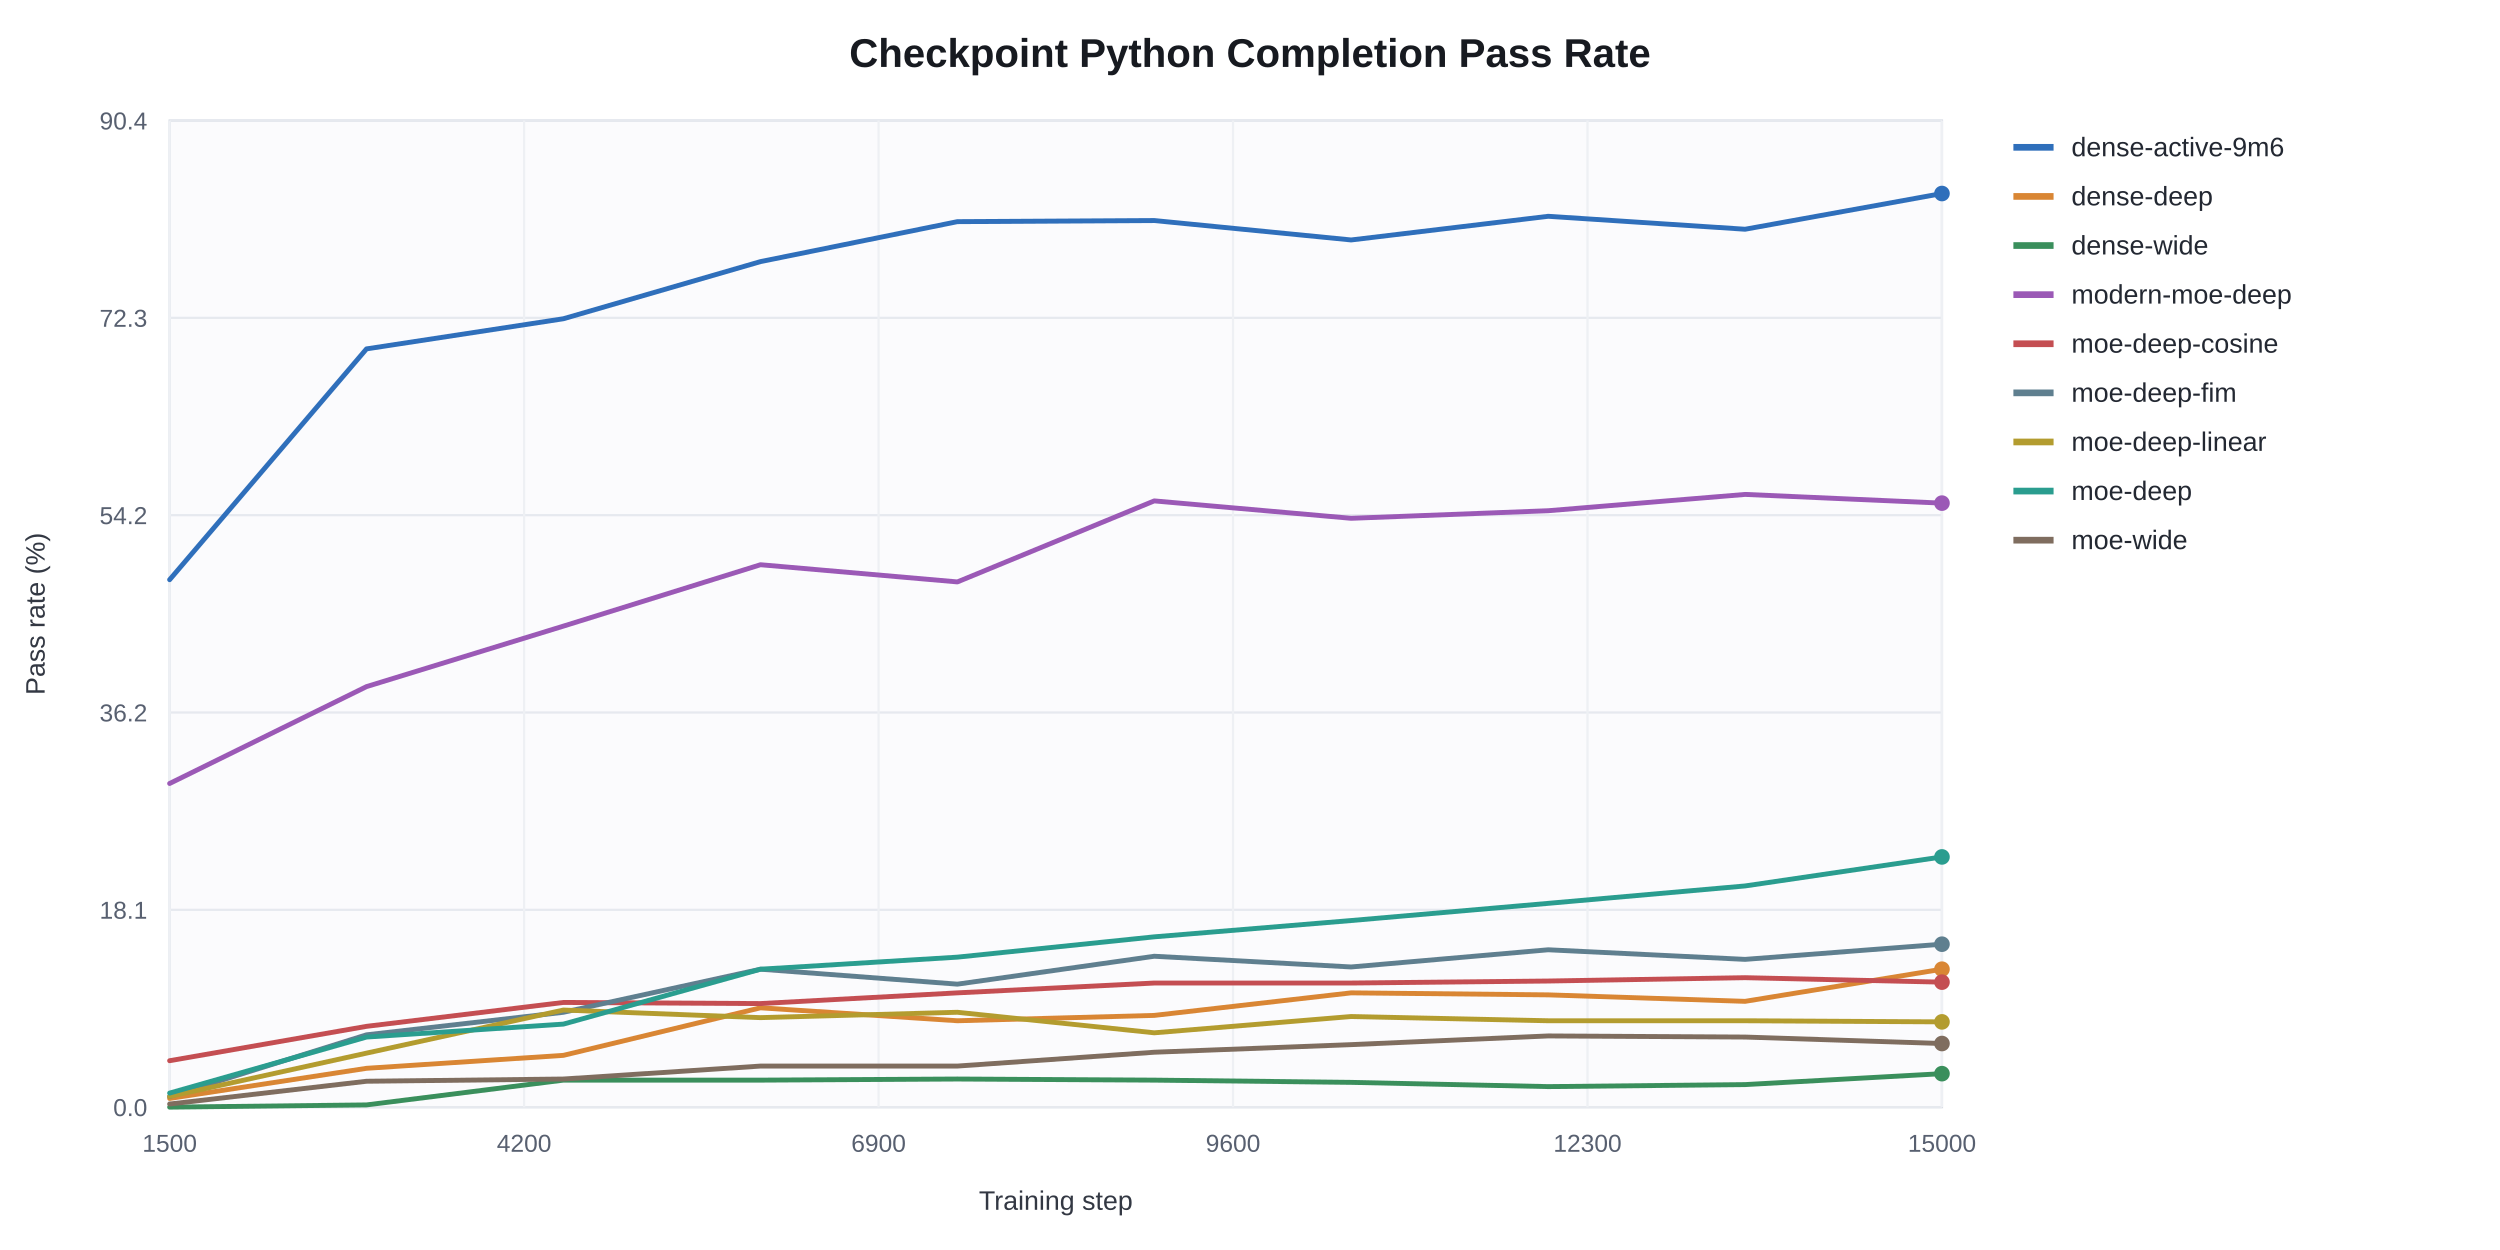
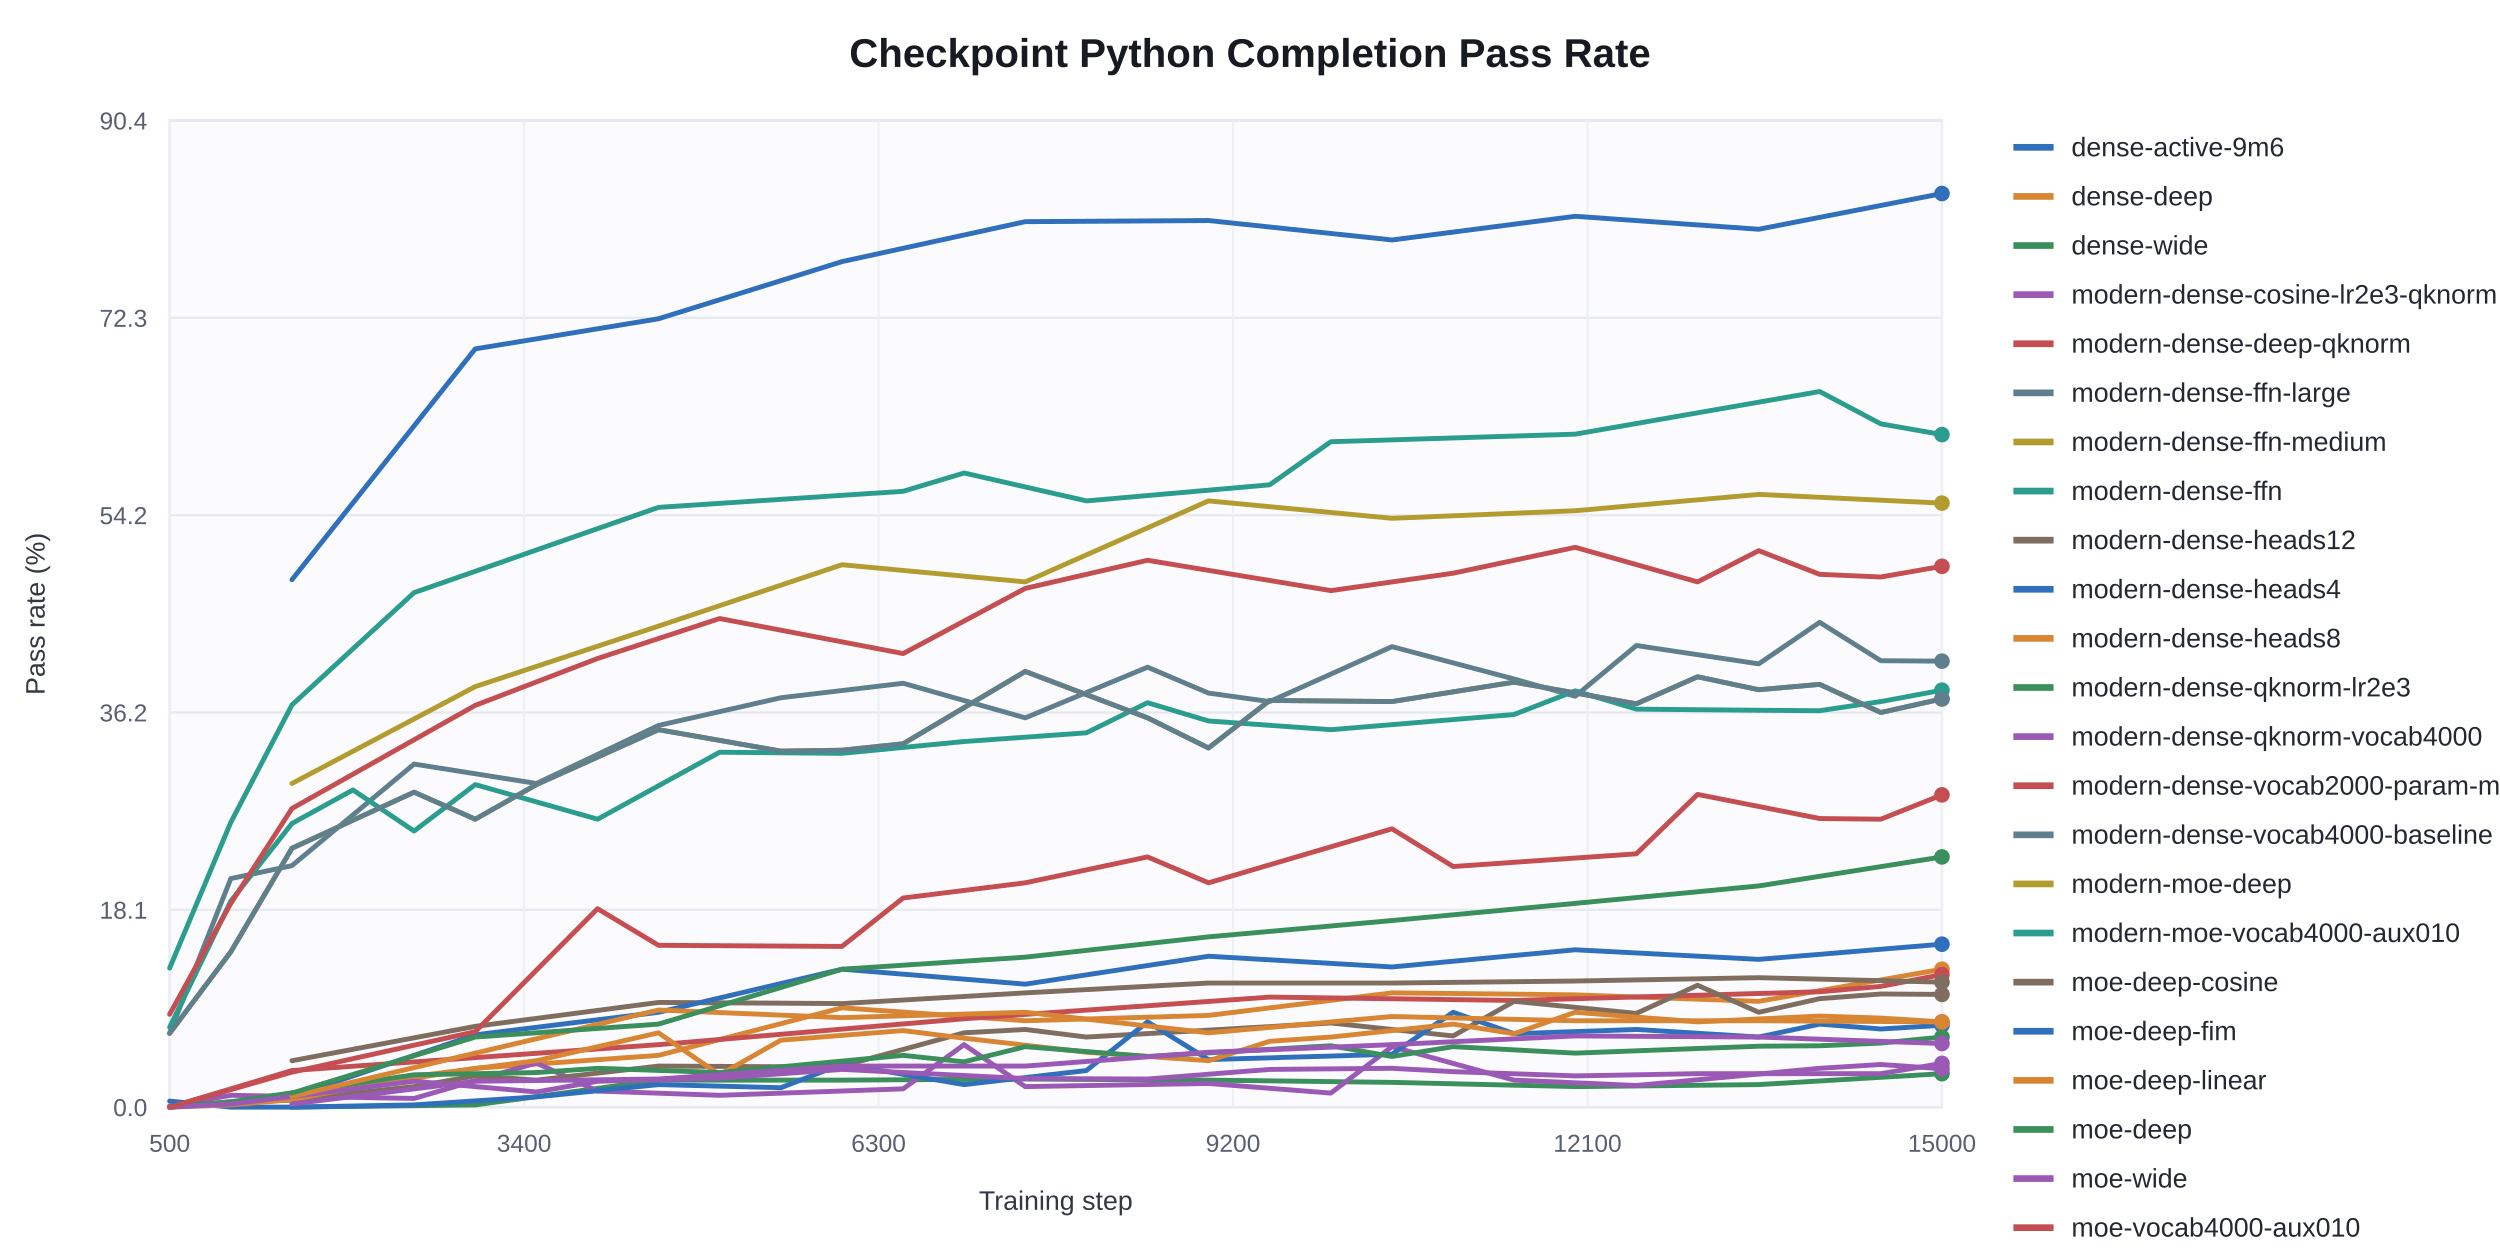
<svg xmlns="http://www.w3.org/2000/svg" width="1120" height="560" viewBox="0 0 1120 560" role="img">
  <style>
.title { font: 700 18px Arial, sans-serif; fill: #171a20; }
.axis-label { font: 12px Arial, sans-serif; fill: #333843; }
.tick { font: 11px Arial, sans-serif; fill: #586070; }
.legend { font: 12px Arial, sans-serif; fill: #232832; }
.point-label { font: 10px Arial, sans-serif; fill: #20242c; }
.x-label { font: 10px Arial, sans-serif; fill: #20242c; }
</style>
  <rect x="0" y="0" width="1120" height="560" fill="#ffffff" />
  <text x="560.0" y="30" text-anchor="middle" class="title">Checkpoint Python Completion Pass Rate</text>
  <rect x="76" y="54" width="794" height="442" fill="#fbfbfd" stroke="#d5d9e2" />
  <text x="473.0" y="542" text-anchor="middle" class="axis-label">Training step</text>
  <text x="20" y="275.0" text-anchor="middle" class="axis-label" transform="rotate(-90 20 275.0)">Pass rate (%)</text>
  <line x1="76" y1="496.0" x2="870" y2="496.0" stroke="#e6e9ef" stroke-width="1" />
  <text x="66" y="500.0" text-anchor="end" class="tick">0.0</text>
  <line x1="76" y1="407.6" x2="870" y2="407.6" stroke="#e6e9ef" stroke-width="1" />
  <text x="66" y="411.6" text-anchor="end" class="tick">18.1</text>
  <line x1="76" y1="319.2" x2="870" y2="319.2" stroke="#e6e9ef" stroke-width="1" />
  <text x="66" y="323.2" text-anchor="end" class="tick">36.2</text>
  <line x1="76" y1="230.8" x2="870" y2="230.8" stroke="#e6e9ef" stroke-width="1" />
  <text x="66" y="234.8" text-anchor="end" class="tick">54.2</text>
  <line x1="76" y1="142.4" x2="870" y2="142.4" stroke="#e6e9ef" stroke-width="1" />
  <text x="66" y="146.4" text-anchor="end" class="tick">72.3</text>
  <line x1="76" y1="54.0" x2="870" y2="54.0" stroke="#e6e9ef" stroke-width="1" />
  <text x="66" y="58.0" text-anchor="end" class="tick">90.4</text>
  <line x1="76.0" y1="54" x2="76.0" y2="496" stroke="#eef0f4" stroke-width="1" />
-   <text x="76.0" y="516" text-anchor="middle" class="tick">1500</text>
+   <text x="76.0" y="516" text-anchor="middle" class="tick">500</text>
  <line x1="234.8" y1="54" x2="234.8" y2="496" stroke="#eef0f4" stroke-width="1" />
-   <text x="234.8" y="516" text-anchor="middle" class="tick">4200</text>
+   <text x="234.8" y="516" text-anchor="middle" class="tick">3400</text>
  <line x1="393.6" y1="54" x2="393.6" y2="496" stroke="#eef0f4" stroke-width="1" />
-   <text x="393.6" y="516" text-anchor="middle" class="tick">6900</text>
+   <text x="393.6" y="516" text-anchor="middle" class="tick">6300</text>
  <line x1="552.4" y1="54" x2="552.4" y2="496" stroke="#eef0f4" stroke-width="1" />
-   <text x="552.4" y="516" text-anchor="middle" class="tick">9600</text>
+   <text x="552.4" y="516" text-anchor="middle" class="tick">9200</text>
  <line x1="711.2" y1="54" x2="711.2" y2="496" stroke="#eef0f4" stroke-width="1" />
-   <text x="711.2" y="516" text-anchor="middle" class="tick">12300</text>
+   <text x="711.2" y="516" text-anchor="middle" class="tick">12100</text>
  <line x1="870.0" y1="54" x2="870.0" y2="496" stroke="#eef0f4" stroke-width="1" />
  <text x="870.0" y="516" text-anchor="middle" class="tick">15000</text>
-   <polyline points="76.0,259.7 164.2,156.3 252.4,142.8 340.7,117.2 428.9,99.3 517.1,98.8 605.3,107.5 693.6,96.9 781.8,102.7 870.0,86.7" fill="none" stroke="#2f6fbb" stroke-width="2.2" stroke-linejoin="round" stroke-linecap="round" />
+   <polyline points="130.8,259.7 212.9,156.3 295.0,142.8 377.2,117.2 459.3,99.3 541.4,98.8 623.6,107.5 705.7,96.9 787.9,102.7 870.0,86.7" fill="none" stroke="#2f6fbb" stroke-width="2.2" stroke-linejoin="round" stroke-linecap="round" />
  <circle cx="870.0" cy="86.7" r="3.5" fill="#2f6fbb" />
  <line x1="902" y1="66" x2="920" y2="66" stroke="#2f6fbb" stroke-width="3" />
  <text x="928" y="70" class="legend">dense-active-9m6</text>
-   <polyline points="76.0,492.1 164.2,478.6 252.4,472.8 340.7,451.5 428.9,457.3 517.1,454.9 605.3,444.8 693.6,445.7 781.8,448.6 870.0,434.2" fill="none" stroke="#d98634" stroke-width="2.2" stroke-linejoin="round" stroke-linecap="round" />
+   <polyline points="130.8,492.1 212.9,478.6 295.0,472.8 377.2,451.5 459.3,457.3 541.4,454.9 623.6,444.8 705.7,445.7 787.9,448.6 870.0,434.2" fill="none" stroke="#d98634" stroke-width="2.2" stroke-linejoin="round" stroke-linecap="round" />
  <circle cx="870.0" cy="434.2" r="3.5" fill="#d98634" />
  <line x1="902" y1="88" x2="920" y2="88" stroke="#d98634" stroke-width="3" />
  <text x="928" y="92" class="legend">dense-deep</text>
-   <polyline points="76.0,496.0 164.2,495.0 252.4,483.9 340.7,483.9 428.9,483.4 517.1,483.9 605.3,484.9 693.6,486.8 781.8,485.9 870.0,481.0" fill="none" stroke="#3a8f5c" stroke-width="2.2" stroke-linejoin="round" stroke-linecap="round" />
+   <polyline points="130.8,496.0 212.9,495.0 295.0,483.9 377.2,483.9 459.3,483.4 541.4,483.9 623.6,484.9 705.7,486.8 787.9,485.9 870.0,481.0" fill="none" stroke="#3a8f5c" stroke-width="2.2" stroke-linejoin="round" stroke-linecap="round" />
  <circle cx="870.0" cy="481.0" r="3.5" fill="#3a8f5c" />
  <line x1="902" y1="110" x2="920" y2="110" stroke="#3a8f5c" stroke-width="3" />
  <text x="928" y="114" class="legend">dense-wide</text>
-   <polyline points="76.0,351.0 164.2,307.6 252.4,280.5 340.7,253.0 428.9,260.7 517.1,224.4 605.3,232.2 693.6,228.8 781.8,221.5 870.0,225.4" fill="none" stroke="#9b59b6" stroke-width="2.2" stroke-linejoin="round" stroke-linecap="round" />
-   <circle cx="870.0" cy="225.4" r="3.5" fill="#9b59b6" />
+   <polyline points="76.0,495.5 103.4,490.7 185.5,492.1 240.3,476.2 267.7,488.8 322.4,490.7 404.6,487.8 431.9,468.0 459.3,486.8 541.4,485.4 596.2,489.7 623.6,468.9 678.3,483.9 733.1,486.3 815.2,478.6 842.6,476.9 870.0,478.8" fill="none" stroke="#9b59b6" stroke-width="2.2" stroke-linejoin="round" stroke-linecap="round" />
+   <circle cx="870.0" cy="478.8" r="3.5" fill="#9b59b6" />
  <line x1="902" y1="132" x2="920" y2="132" stroke="#9b59b6" stroke-width="3" />
-   <text x="928" y="136" class="legend">modern-moe-deep</text>
-   <polyline points="76.0,475.2 164.2,459.8 252.4,449.1 340.7,449.6 428.9,444.8 517.1,440.4 605.3,440.4 693.6,439.5 781.8,438.0 870.0,440.0" fill="none" stroke="#c44e52" stroke-width="2.2" stroke-linejoin="round" stroke-linecap="round" />
-   <circle cx="870.0" cy="440.0" r="3.5" fill="#c44e52" />
+   <text x="928" y="136" class="legend">modern-dense-cosine-lr2e3-qknorm</text>
+   <polyline points="76.0,496.0 130.8,479.6 295.0,468.0 431.9,456.4 568.8,446.7 678.3,448.2 815.2,444.3 842.6,441.9 870.0,436.6" fill="none" stroke="#c44e52" stroke-width="2.2" stroke-linejoin="round" stroke-linecap="round" />
+   <circle cx="870.0" cy="436.6" r="3.5" fill="#c44e52" />
  <line x1="902" y1="154" x2="920" y2="154" stroke="#c44e52" stroke-width="3" />
-   <text x="928" y="158" class="legend">moe-deep-cosine</text>
-   <polyline points="76.0,491.2 164.2,463.6 252.4,453.5 340.7,434.2 428.9,440.9 517.1,428.4 605.3,433.2 693.6,425.5 781.8,429.8 870.0,423.0" fill="none" stroke="#5f7f8f" stroke-width="2.2" stroke-linejoin="round" stroke-linecap="round" />
-   <circle cx="870.0" cy="423.0" r="3.5" fill="#5f7f8f" />
+   <text x="928" y="158" class="legend">modern-dense-deep-qknorm</text>
+   <polyline points="76.0,462.9 103.4,393.6 130.8,387.8 185.5,342.3 240.3,351.0 295.0,325.0 349.8,312.6 404.6,306.1 459.3,321.6 514.1,298.9 541.4,310.5 568.8,314.3 623.6,289.7 678.3,304.2 705.7,311.9 733.1,289.2 787.9,297.4 815.2,278.8 842.6,296.0 870.0,296.2" fill="none" stroke="#5f7f8f" stroke-width="2.2" stroke-linejoin="round" stroke-linecap="round" />
+   <circle cx="870.0" cy="296.2" r="3.5" fill="#5f7f8f" />
  <line x1="902" y1="176" x2="920" y2="176" stroke="#5f7f8f" stroke-width="3" />
-   <text x="928" y="180" class="legend">moe-deep-fim</text>
-   <polyline points="76.0,491.2 164.2,471.8 252.4,452.5 340.7,455.9 428.9,453.5 517.1,462.7 605.3,455.4 693.6,457.3 781.8,457.3 870.0,457.8" fill="none" stroke="#b39c2f" stroke-width="2.2" stroke-linejoin="round" stroke-linecap="round" />
-   <circle cx="870.0" cy="457.8" r="3.5" fill="#b39c2f" />
+   <text x="928" y="180" class="legend">modern-dense-ffn-large</text>
+   <polyline points="76.0,462.9 103.4,426.4 130.8,380.0 185.5,354.9 212.9,367.0 240.3,351.5 295.0,326.9 349.8,336.5 377.2,336.1 404.6,333.2 459.3,300.8 514.1,321.6 541.4,335.1 568.8,313.8 623.6,314.3 678.3,305.6 733.1,315.3 760.5,303.2 787.9,309.0 815.2,306.6 842.6,319.2 870.0,313.1" fill="none" stroke="#b39c2f" stroke-width="2.2" stroke-linejoin="round" stroke-linecap="round" />
+   <circle cx="870.0" cy="313.1" r="3.5" fill="#b39c2f" />
  <line x1="902" y1="198" x2="920" y2="198" stroke="#b39c2f" stroke-width="3" />
-   <text x="928" y="202" class="legend">moe-deep-linear</text>
-   <polyline points="76.0,489.7 164.2,464.6 252.4,458.8 340.7,434.2 428.9,428.8 517.1,419.7 605.3,412.4 693.6,404.7 781.8,396.9 870.0,383.9" fill="none" stroke="#2a9d8f" stroke-width="2.2" stroke-linejoin="round" stroke-linecap="round" />
-   <circle cx="870.0" cy="383.9" r="3.5" fill="#2a9d8f" />
+   <text x="928" y="202" class="legend">modern-dense-ffn-medium</text>
+   <polyline points="76.0,460.2 103.4,403.7 130.8,368.9 158.1,353.9 185.5,372.3 212.9,351.5 267.7,367.0 322.4,337.0 377.2,337.5 431.9,332.2 486.7,328.3 514.1,314.8 541.4,323.0 596.2,326.9 678.3,320.1 705.7,309.5 733.1,317.7 787.9,318.2 815.2,318.4 842.6,314.3 870.0,309.2" fill="none" stroke="#2a9d8f" stroke-width="2.2" stroke-linejoin="round" stroke-linecap="round" />
+   <circle cx="870.0" cy="309.2" r="3.5" fill="#2a9d8f" />
  <line x1="902" y1="220" x2="920" y2="220" stroke="#2a9d8f" stroke-width="3" />
-   <text x="928" y="224" class="legend">moe-deep</text>
-   <polyline points="76.0,494.6 164.2,484.4 252.4,483.4 340.7,477.6 428.9,477.6 517.1,471.4 605.3,468.0 693.6,464.1 781.8,464.6 870.0,467.5" fill="none" stroke="#7f6d5f" stroke-width="2.2" stroke-linejoin="round" stroke-linecap="round" />
-   <circle cx="870.0" cy="467.5" r="3.5" fill="#7f6d5f" />
+   <text x="928" y="224" class="legend">modern-dense-ffn</text>
+   <polyline points="76.0,496.0 103.4,493.6 130.8,492.9 158.1,489.7 185.5,486.8 212.9,482.0 240.3,483.9 295.0,477.6 349.8,477.9 377.2,477.6 431.9,462.7 459.3,461.2 486.7,464.6 541.4,461.5 596.2,458.3 651.0,464.1 678.3,448.6 733.1,454.0 760.5,441.4 787.9,453.5 815.2,447.4 842.6,445.3 870.0,445.5" fill="none" stroke="#7f6d5f" stroke-width="2.2" stroke-linejoin="round" stroke-linecap="round" />
+   <circle cx="870.0" cy="445.5" r="3.5" fill="#7f6d5f" />
  <line x1="902" y1="242" x2="920" y2="242" stroke="#7f6d5f" stroke-width="3" />
-   <text x="928" y="246" class="legend">moe-wide</text>
+   <text x="928" y="246" class="legend">modern-dense-heads12</text>
+   <polyline points="76.0,493.3 103.4,496.0 130.8,496.0 185.5,495.0 240.3,491.4 295.0,485.9 349.8,487.3 377.2,476.7 431.9,485.9 486.7,479.6 514.1,457.8 541.4,474.7 623.6,472.3 651.0,453.5 678.3,463.1 733.1,461.2 787.9,464.6 815.2,458.8 842.6,461.0 870.0,459.3" fill="none" stroke="#2f6fbb" stroke-width="2.2" stroke-linejoin="round" stroke-linecap="round" />
+   <circle cx="870.0" cy="459.3" r="3.5" fill="#2f6fbb" />
+   <line x1="902" y1="264" x2="920" y2="264" stroke="#2f6fbb" stroke-width="3" />
+   <text x="928" y="268" class="legend">modern-dense-heads4</text>
+   <polyline points="76.0,496.0 103.4,495.0 130.8,492.6 185.5,482.2 240.3,475.2 295.0,462.7 322.4,481.5 349.8,466.0 404.6,461.7 431.9,465.1 486.7,471.4 541.4,475.2 568.8,466.5 596.2,464.6 651.0,458.8 678.3,463.1 705.7,453.5 760.5,457.8 815.2,455.2 842.6,456.1 870.0,457.8" fill="none" stroke="#d98634" stroke-width="2.2" stroke-linejoin="round" stroke-linecap="round" />
+   <circle cx="870.0" cy="457.8" r="3.5" fill="#d98634" />
+   <line x1="902" y1="286" x2="920" y2="286" stroke="#d98634" stroke-width="3" />
+   <text x="928" y="290" class="legend">modern-dense-heads8</text>
+   <polyline points="76.0,496.0 103.4,493.6 185.5,481.5 240.3,480.5 267.7,478.6 322.4,480.5 404.6,472.8 431.9,475.7 459.3,468.9 514.1,473.3 596.2,468.5 623.6,473.3 651.0,468.9 705.7,471.8 787.9,468.7 815.2,468.5 842.6,467.3 870.0,464.6" fill="none" stroke="#3a8f5c" stroke-width="2.2" stroke-linejoin="round" stroke-linecap="round" />
+   <circle cx="870.0" cy="464.6" r="3.5" fill="#3a8f5c" />
+   <line x1="902" y1="308" x2="920" y2="308" stroke="#3a8f5c" stroke-width="3" />
+   <text x="928" y="312" class="legend">modern-dense-qknorm-lr2e3</text>
+   <polyline points="76.0,496.0 103.4,494.6 185.5,484.4 240.3,489.2 267.7,484.4 322.4,483.0 377.2,479.1 459.3,483.2 514.1,483.4 568.8,479.1 623.6,478.6 651.0,480.1 705.7,482.0 760.5,481.0 815.2,481.0 842.6,481.0 870.0,476.4" fill="none" stroke="#9b59b6" stroke-width="2.2" stroke-linejoin="round" stroke-linecap="round" />
+   <circle cx="870.0" cy="476.4" r="3.5" fill="#9b59b6" />
+   <line x1="902" y1="330" x2="920" y2="330" stroke="#9b59b6" stroke-width="3" />
+   <text x="928" y="334" class="legend">modern-dense-qknorm-vocab4000</text>
+   <polyline points="76.0,454.4 103.4,404.7 130.8,362.2 212.9,316.0 267.7,295.0 322.4,277.1 404.6,292.8 459.3,263.6 514.1,251.0 596.2,264.6 651.0,256.8 705.7,245.2 760.5,260.7 787.9,246.7 815.2,257.3 842.6,258.5 870.0,253.7" fill="none" stroke="#c44e52" stroke-width="2.2" stroke-linejoin="round" stroke-linecap="round" />
+   <circle cx="870.0" cy="253.7" r="3.5" fill="#c44e52" />
+   <line x1="902" y1="352" x2="920" y2="352" stroke="#c44e52" stroke-width="3" />
+   <text x="928" y="356" class="legend">modern-dense-vocab2000-param-match</text>
+   <polyline points="76.0,462.9 103.4,426.4 130.8,380.0 185.5,354.9 212.9,367.0 240.3,351.5 295.0,326.9 349.8,336.5 377.2,336.1 404.6,333.2 459.3,300.8 514.1,321.6 541.4,335.1 568.8,313.8 623.6,314.3 678.3,305.6 733.1,315.3 760.5,303.2 787.9,309.0 815.2,306.6 842.6,319.2 870.0,313.1" fill="none" stroke="#5f7f8f" stroke-width="2.2" stroke-linejoin="round" stroke-linecap="round" />
+   <circle cx="870.0" cy="313.1" r="3.5" fill="#5f7f8f" />
+   <line x1="902" y1="374" x2="920" y2="374" stroke="#5f7f8f" stroke-width="3" />
+   <text x="928" y="378" class="legend">modern-dense-vocab4000-baseline</text>
+   <polyline points="130.8,351.0 212.9,307.6 295.0,280.5 377.2,253.0 459.3,260.7 541.4,224.4 623.6,232.2 705.7,228.8 787.9,221.5 870.0,225.4" fill="none" stroke="#b39c2f" stroke-width="2.2" stroke-linejoin="round" stroke-linecap="round" />
+   <circle cx="870.0" cy="225.4" r="3.5" fill="#b39c2f" />
+   <line x1="902" y1="396" x2="920" y2="396" stroke="#b39c2f" stroke-width="3" />
+   <text x="928" y="400" class="legend">modern-moe-deep</text>
+   <polyline points="76.0,433.7 103.4,368.4 130.8,315.8 185.5,265.5 295.0,227.3 404.6,220.1 431.9,211.9 486.7,224.4 568.8,217.2 596.2,197.9 705.7,194.5 815.2,175.4 842.6,189.9 870.0,194.7" fill="none" stroke="#2a9d8f" stroke-width="2.2" stroke-linejoin="round" stroke-linecap="round" />
+   <circle cx="870.0" cy="194.7" r="3.5" fill="#2a9d8f" />
+   <line x1="902" y1="418" x2="920" y2="418" stroke="#2a9d8f" stroke-width="3" />
+   <text x="928" y="422" class="legend">modern-moe-vocab4000-aux010</text>
+   <polyline points="130.8,475.2 212.9,459.8 295.0,449.1 377.2,449.6 459.3,444.8 541.4,440.4 623.6,440.4 705.7,439.5 787.9,438.0 870.0,440.0" fill="none" stroke="#7f6d5f" stroke-width="2.2" stroke-linejoin="round" stroke-linecap="round" />
+   <circle cx="870.0" cy="440.0" r="3.5" fill="#7f6d5f" />
+   <line x1="902" y1="440" x2="920" y2="440" stroke="#7f6d5f" stroke-width="3" />
+   <text x="928" y="444" class="legend">moe-deep-cosine</text>
+   <polyline points="130.8,491.2 212.9,463.6 295.0,453.5 377.2,434.2 459.3,440.9 541.4,428.4 623.6,433.2 705.7,425.5 787.9,429.8 870.0,423.0" fill="none" stroke="#2f6fbb" stroke-width="2.2" stroke-linejoin="round" stroke-linecap="round" />
+   <circle cx="870.0" cy="423.0" r="3.5" fill="#2f6fbb" />
+   <line x1="902" y1="462" x2="920" y2="462" stroke="#2f6fbb" stroke-width="3" />
+   <text x="928" y="466" class="legend">moe-deep-fim</text>
+   <polyline points="130.8,491.2 212.9,471.8 295.0,452.5 377.2,455.9 459.3,453.5 541.4,462.7 623.6,455.4 705.7,457.3 787.9,457.3 870.0,457.8" fill="none" stroke="#d98634" stroke-width="2.2" stroke-linejoin="round" stroke-linecap="round" />
+   <circle cx="870.0" cy="457.8" r="3.5" fill="#d98634" />
+   <line x1="902" y1="484" x2="920" y2="484" stroke="#d98634" stroke-width="3" />
+   <text x="928" y="488" class="legend">moe-deep-linear</text>
+   <polyline points="130.8,489.7 212.9,464.6 295.0,458.8 377.2,434.2 459.3,428.8 541.4,419.7 623.6,412.4 705.7,404.7 787.9,396.9 870.0,383.9" fill="none" stroke="#3a8f5c" stroke-width="2.2" stroke-linejoin="round" stroke-linecap="round" />
+   <circle cx="870.0" cy="383.9" r="3.5" fill="#3a8f5c" />
+   <line x1="902" y1="506" x2="920" y2="506" stroke="#3a8f5c" stroke-width="3" />
+   <text x="928" y="510" class="legend">moe-deep</text>
+   <polyline points="130.8,494.6 212.9,484.4 295.0,483.4 377.2,477.6 459.3,477.6 541.4,471.4 623.6,468.0 705.7,464.1 787.9,464.6 870.0,467.5" fill="none" stroke="#9b59b6" stroke-width="2.2" stroke-linejoin="round" stroke-linecap="round" />
+   <circle cx="870.0" cy="467.5" r="3.5" fill="#9b59b6" />
+   <line x1="902" y1="528" x2="920" y2="528" stroke="#9b59b6" stroke-width="3" />
+   <text x="928" y="532" class="legend">moe-wide</text>
+   <polyline points="76.0,496.0 130.8,480.3 212.9,462.2 267.7,407.1 295.0,423.5 377.2,424.0 404.6,402.3 459.3,395.5 514.1,383.9 541.4,395.5 623.6,371.3 651.0,388.2 733.1,382.5 760.5,355.9 815.2,366.7 842.6,367.0 870.0,356.1" fill="none" stroke="#c44e52" stroke-width="2.2" stroke-linejoin="round" stroke-linecap="round" />
+   <circle cx="870.0" cy="356.1" r="3.5" fill="#c44e52" />
+   <line x1="902" y1="550" x2="920" y2="550" stroke="#c44e52" stroke-width="3" />
+   <text x="928" y="554" class="legend">moe-vocab4000-aux010</text>
</svg>
